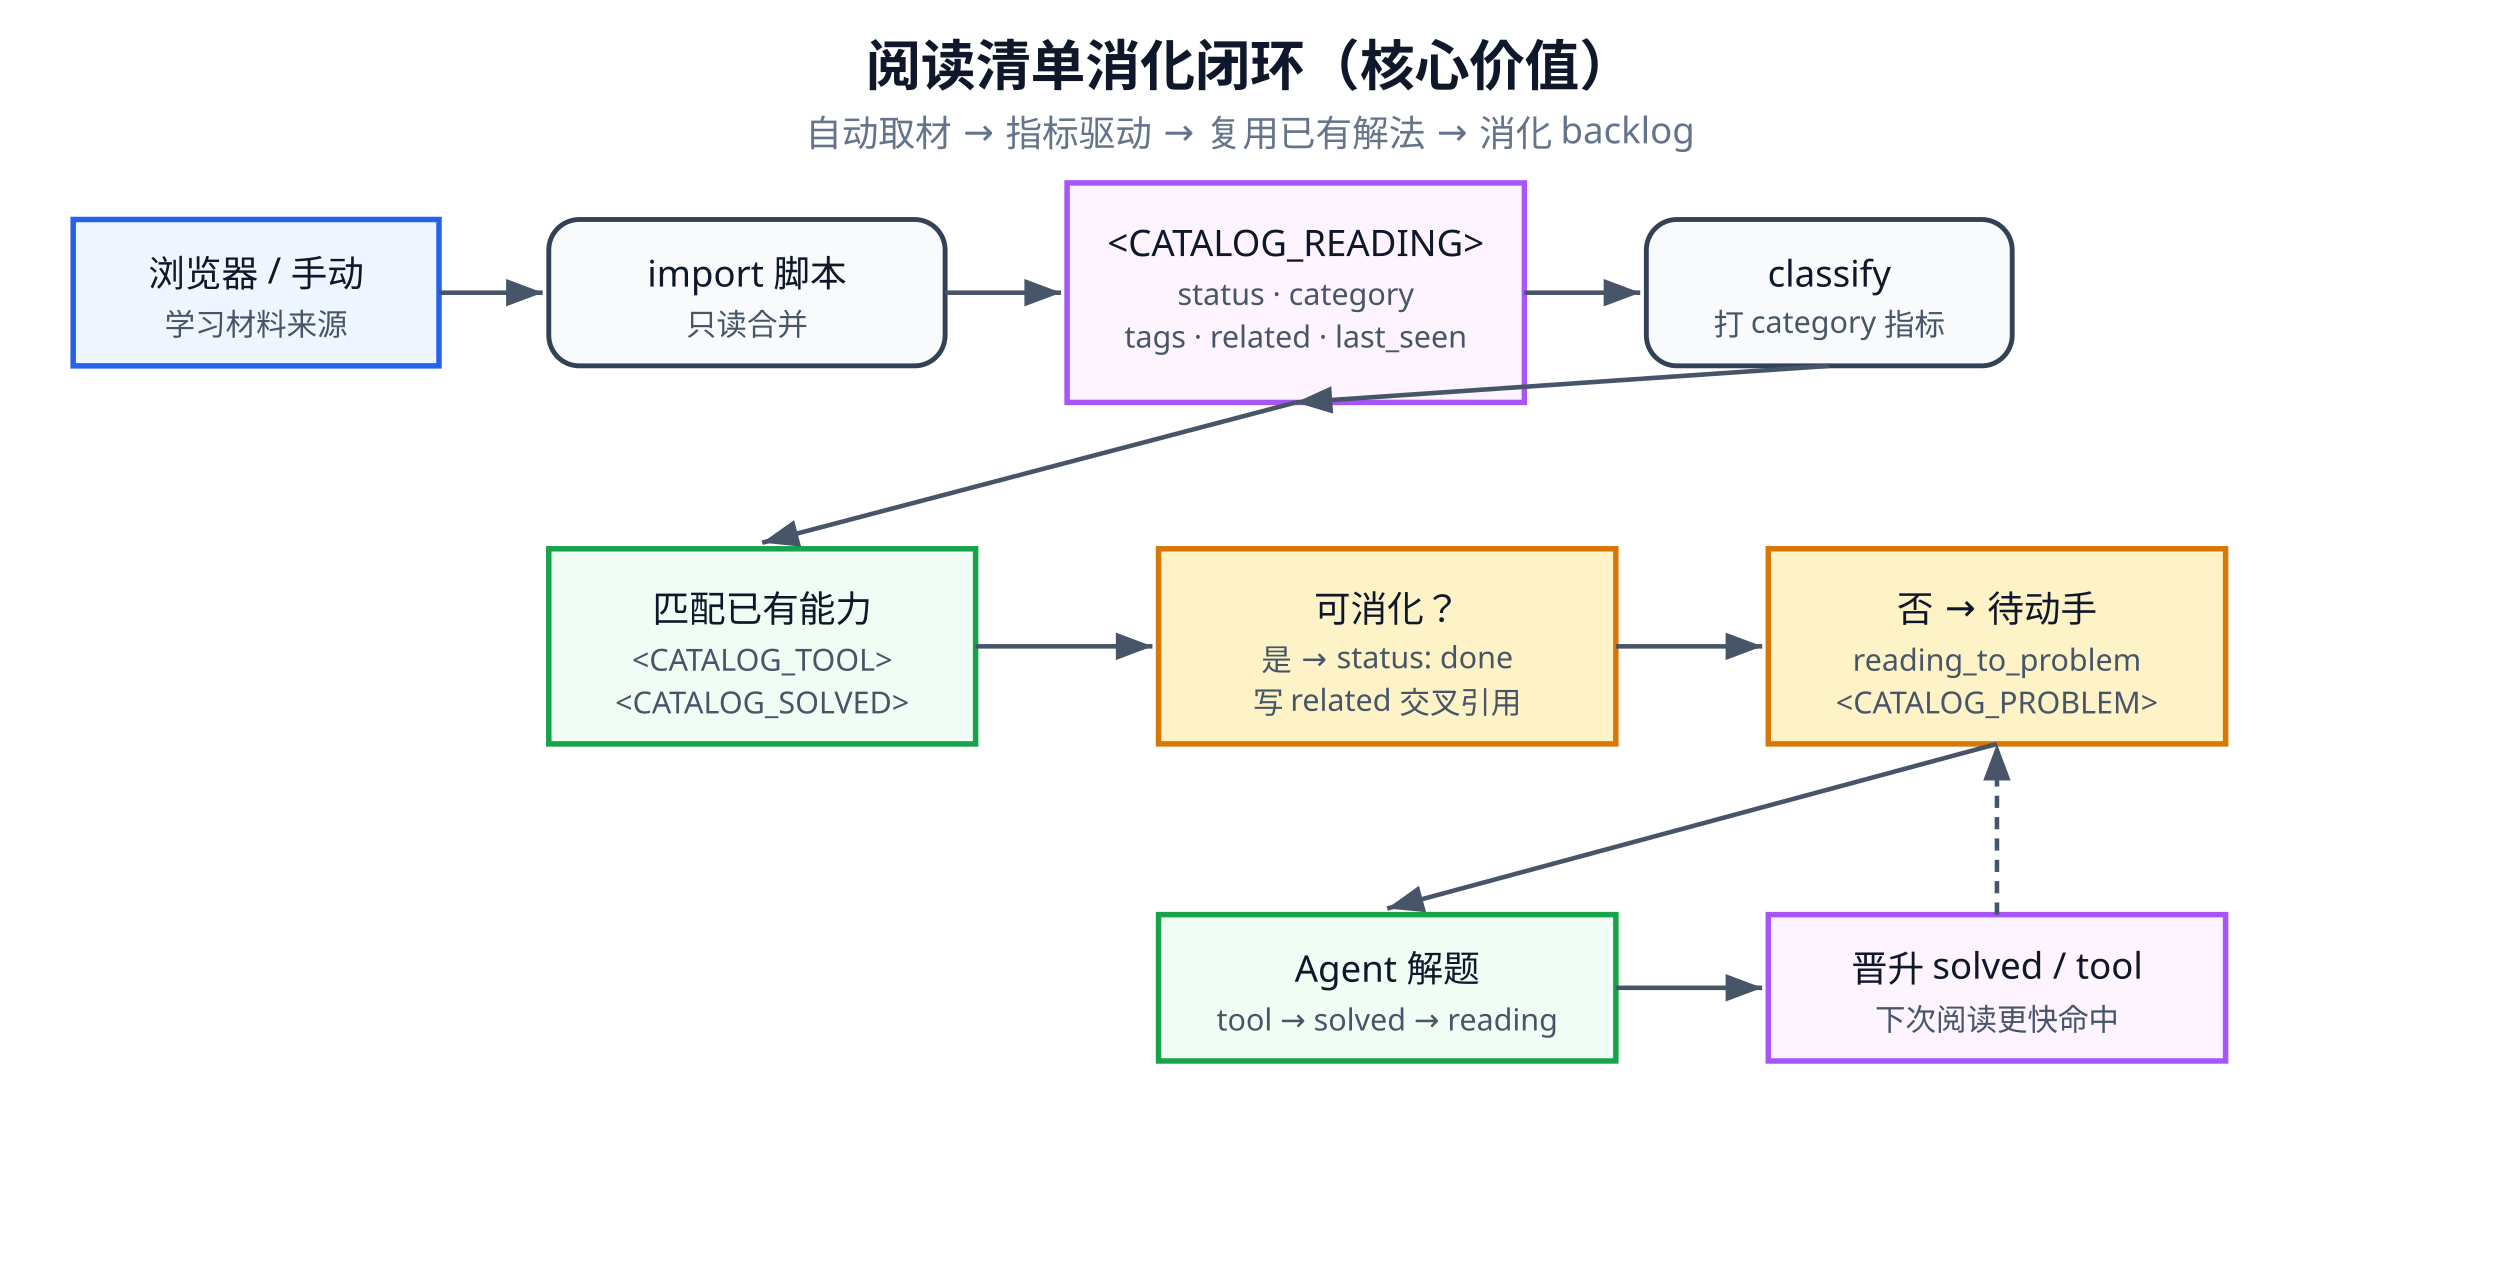
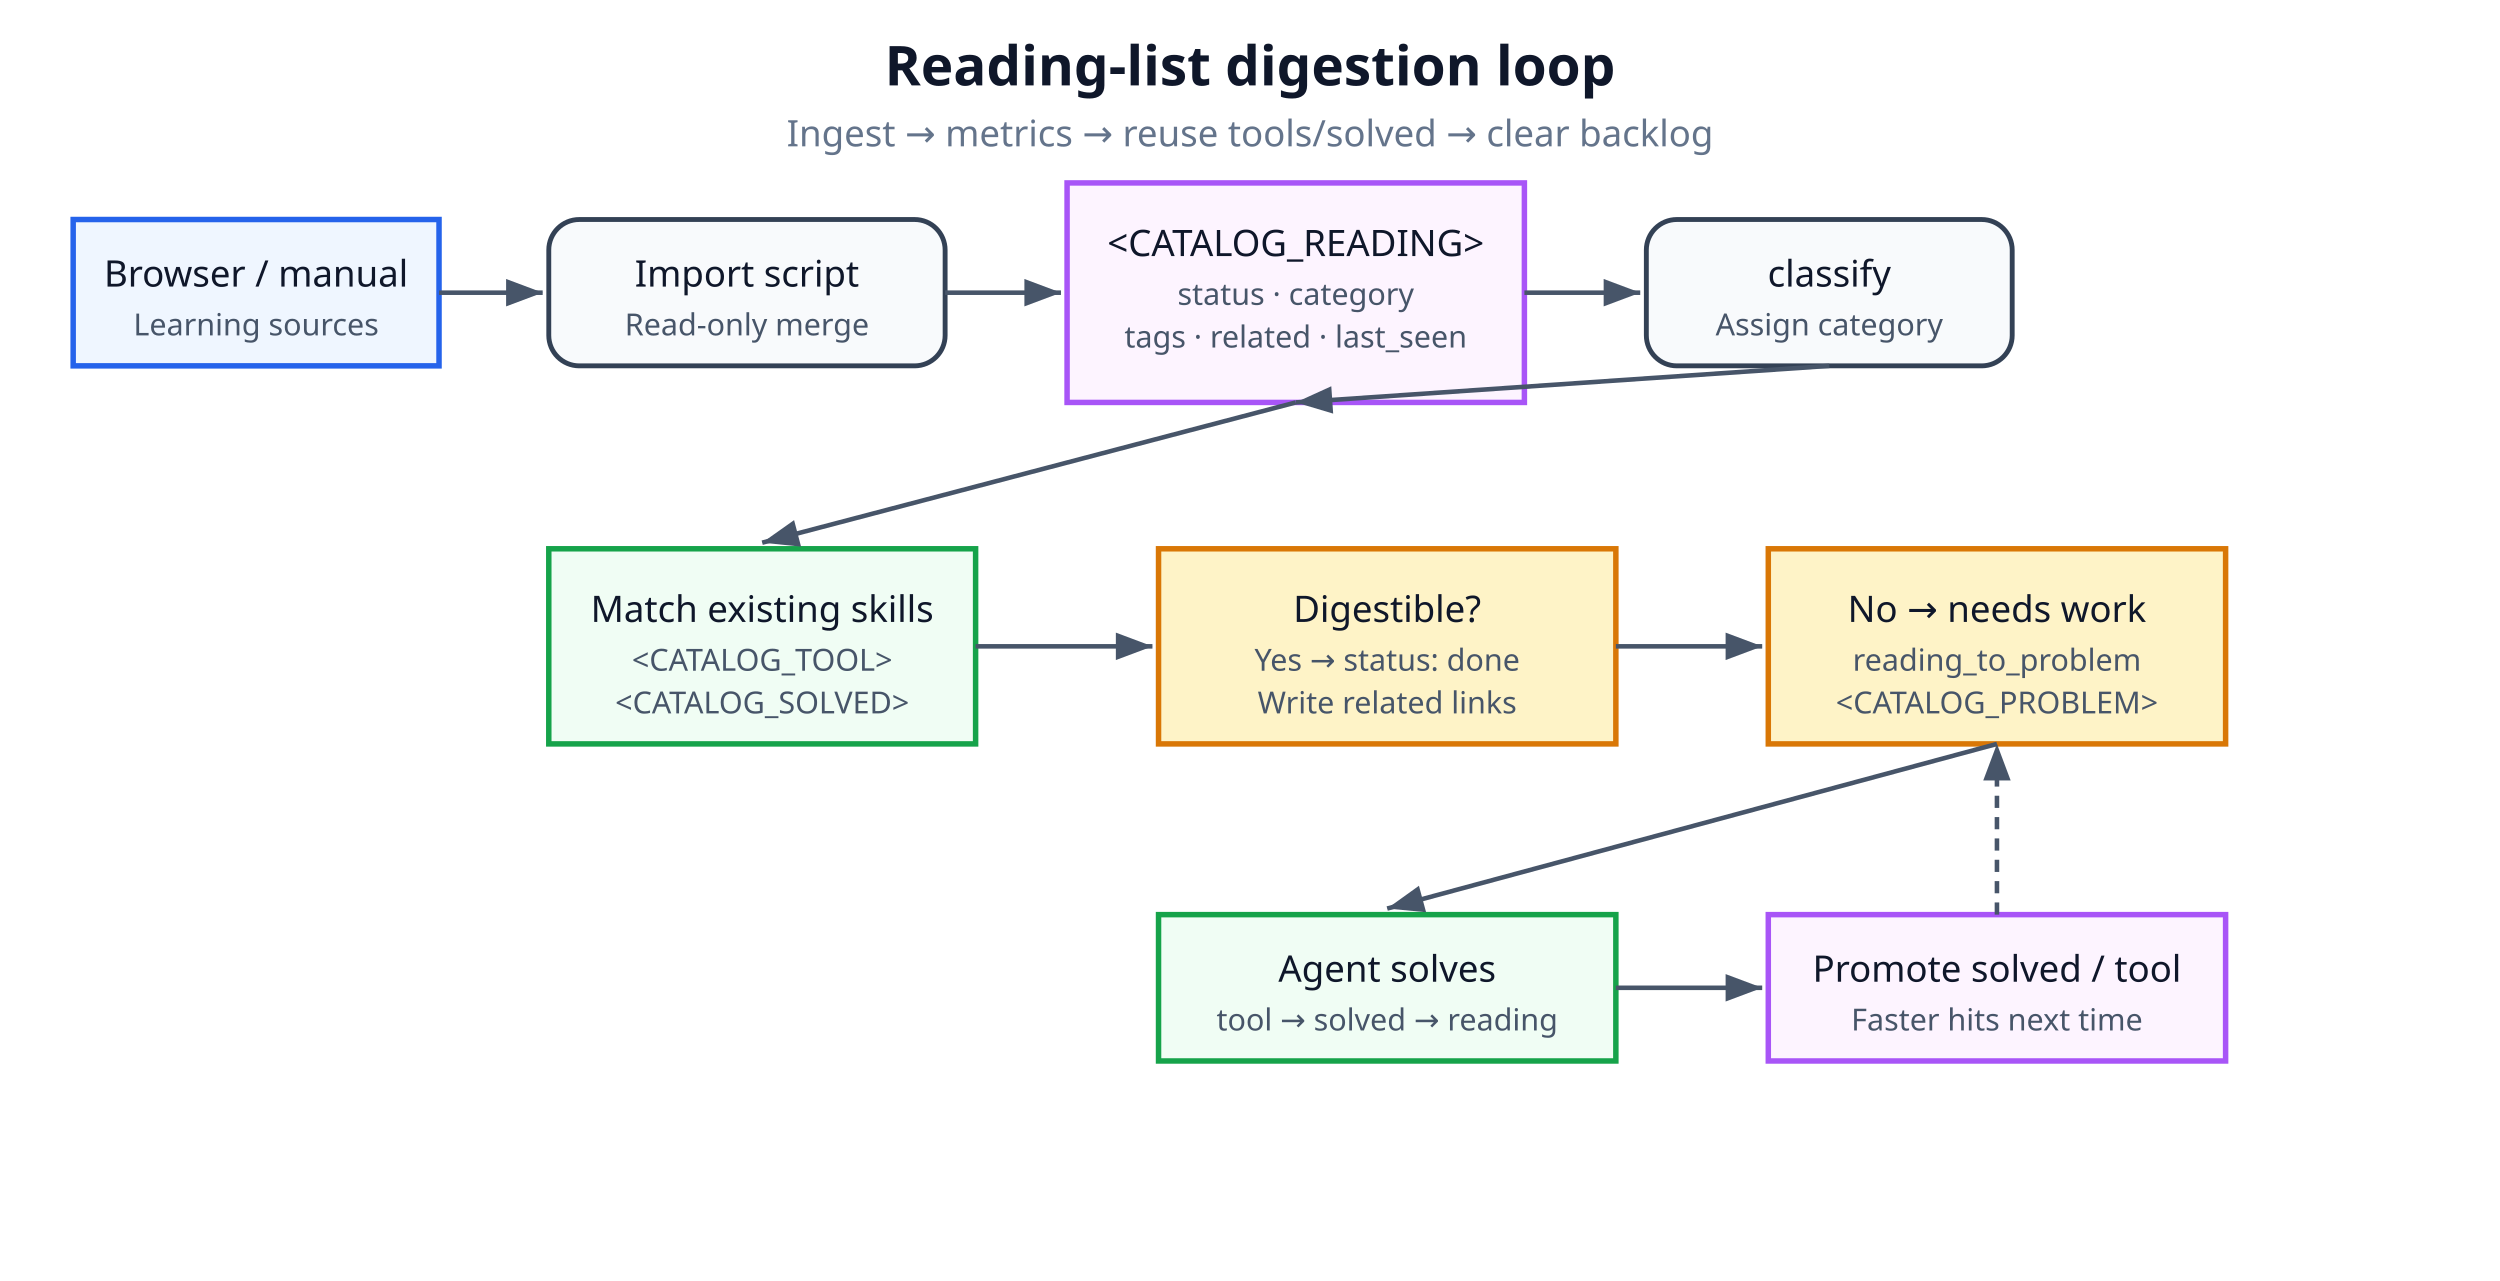
<svg xmlns="http://www.w3.org/2000/svg" viewBox="0 0 820 420" role="img" aria-label="Reading list digestion loop">
  <defs>
    <marker id="arw-digest" markerWidth="10" markerHeight="10" refX="8" refY="3" orient="auto">
      <path d="M0,0 L8,3 L0,6 Z" fill="#475569" />
    </marker>
    <style>
      .title { font: 700 18px "Segoe UI", "PingFang SC", "Microsoft YaHei", sans-serif; fill: #0f172a; }
      .subtitle { font: 12px "Segoe UI", "PingFang SC", "Microsoft YaHei", sans-serif; fill: #64748b; text-anchor: middle; }
      .box { fill: #f8fafc; stroke: #334155; stroke-width: 1.6; rx: 10; }
      .box-in { fill: #eff6ff; stroke: #2563eb; stroke-width: 1.8; }
      .box-read { fill: #fdf4ff; stroke: #a855f7; stroke-width: 1.8; }
      .box-match { fill: #f0fdf4; stroke: #16a34a; stroke-width: 1.8; }
      .box-out { fill: #fef3c7; stroke: #d97706; stroke-width: 1.8; }
      .label { font: 12px "Segoe UI", "PingFang SC", "Microsoft YaHei", sans-serif; fill: #0f172a; text-anchor: middle; }
      .label-sm { font: 10px "Segoe UI", "PingFang SC", "Microsoft YaHei", sans-serif; fill: #475569; text-anchor: middle; }
      .edge { stroke: #475569; stroke-width: 1.5; fill: none; marker-end: url(#arw-digest); }
      .edge-yes { stroke: #16a34a; }
      .edge-no { stroke: #ea580c; }
    </style>
  </defs>
-   <text x="410" y="28" class="title" text-anchor="middle">阅读清单消化闭环（核心价值）</text>
-   <text x="410" y="48" class="subtitle">自动取材 → 指标驱动 → 复用已有解法 → 消化 backlog</text>
+   <text x="410" y="28" class="title" text-anchor="middle">Reading-list digestion loop</text>
+   <text x="410" y="48" class="subtitle">Ingest → metrics → reuse tools/solved → clear backlog</text>
  <rect x="24" y="72" width="120" height="48" class="box-in" />
-   <text x="84" y="94" class="label">浏览器 / 手动</text>
-   <text x="84" y="110" class="label-sm">学习材料来源</text>
+   <text x="84" y="94" class="label">Browser / manual</text>
+   <text x="84" y="110" class="label-sm">Learning sources</text>
  <rect x="180" y="72" width="130" height="48" class="box" />
-   <text x="245" y="94" class="label">import 脚本</text>
-   <text x="245" y="110" class="label-sm">只读合并</text>
+   <text x="245" y="94" class="label">Import script</text>
+   <text x="245" y="110" class="label-sm">Read-only merge</text>
  <rect x="350" y="60" width="150" height="72" class="box-read" />
  <text x="425" y="84" class="label">&lt;CATALOG_READING&gt;</text>
  <text x="425" y="100" class="label-sm">status · category</text>
  <text x="425" y="114" class="label-sm">tags · related · last_seen</text>
  <rect x="540" y="72" width="120" height="48" class="box" />
  <text x="600" y="94" class="label">classify</text>
-   <text x="600" y="110" class="label-sm">打 category 指标</text>
+   <text x="600" y="110" class="label-sm">Assign category</text>
  <rect x="180" y="180" width="140" height="64" class="box-match" />
-   <text x="250" y="204" class="label">匹配已有能力</text>
+   <text x="250" y="204" class="label">Match existing skills</text>
  <text x="250" y="220" class="label-sm">&lt;CATALOG_TOOL&gt;</text>
  <text x="250" y="234" class="label-sm">&lt;CATALOG_SOLVED&gt;</text>
  <rect x="380" y="180" width="150" height="64" class="box-out" />
-   <text x="455" y="204" class="label">可消化？</text>
-   <text x="455" y="220" class="label-sm">是 → status: done</text>
-   <text x="455" y="234" class="label-sm">写 related 交叉引用</text>
+   <text x="455" y="204" class="label">Digestible?</text>
+   <text x="455" y="220" class="label-sm">Yes → status: done</text>
+   <text x="455" y="234" class="label-sm">Write related links</text>
  <rect x="580" y="180" width="150" height="64" class="box-out" />
-   <text x="655" y="204" class="label">否 → 待动手</text>
+   <text x="655" y="204" class="label">No → needs work</text>
  <text x="655" y="220" class="label-sm">reading_to_problem</text>
  <text x="655" y="234" class="label-sm">&lt;CATALOG_PROBLEM&gt;</text>
  <rect x="380" y="300" width="150" height="48" class="box-match" />
-   <text x="455" y="322" class="label">Agent 解题</text>
+   <text x="455" y="322" class="label">Agent solves</text>
  <text x="455" y="338" class="label-sm">tool → solved → reading</text>
  <rect x="580" y="300" width="150" height="48" class="box-read" />
-   <text x="655" y="322" class="label">晋升 solved / tool</text>
-   <text x="655" y="338" class="label-sm">下次阅读更快命中</text>
+   <text x="655" y="322" class="label">Promote solved / tool</text>
+   <text x="655" y="338" class="label-sm">Faster hits next time</text>
  <line x1="144" y1="96" x2="178" y2="96" class="edge" />
  <line x1="310" y1="96" x2="348" y2="96" class="edge" />
  <line x1="500" y1="96" x2="538" y2="96" class="edge" />
  <line x1="600" y1="120" x2="425" y2="132" class="edge" />
  <line x1="425" y1="132" x2="250" y2="178" class="edge" />
  <line x1="320" y1="212" x2="378" y2="212" class="edge" />
  <line x1="530" y1="212" x2="578" y2="212" class="edge" />
  <line x1="655" y1="244" x2="455" y2="298" class="edge" />
  <line x1="530" y1="324" x2="578" y2="324" class="edge" />
  <line x1="655" y1="300" x2="655" y2="244" class="edge" style="stroke-dasharray:4 3" />
</svg>
